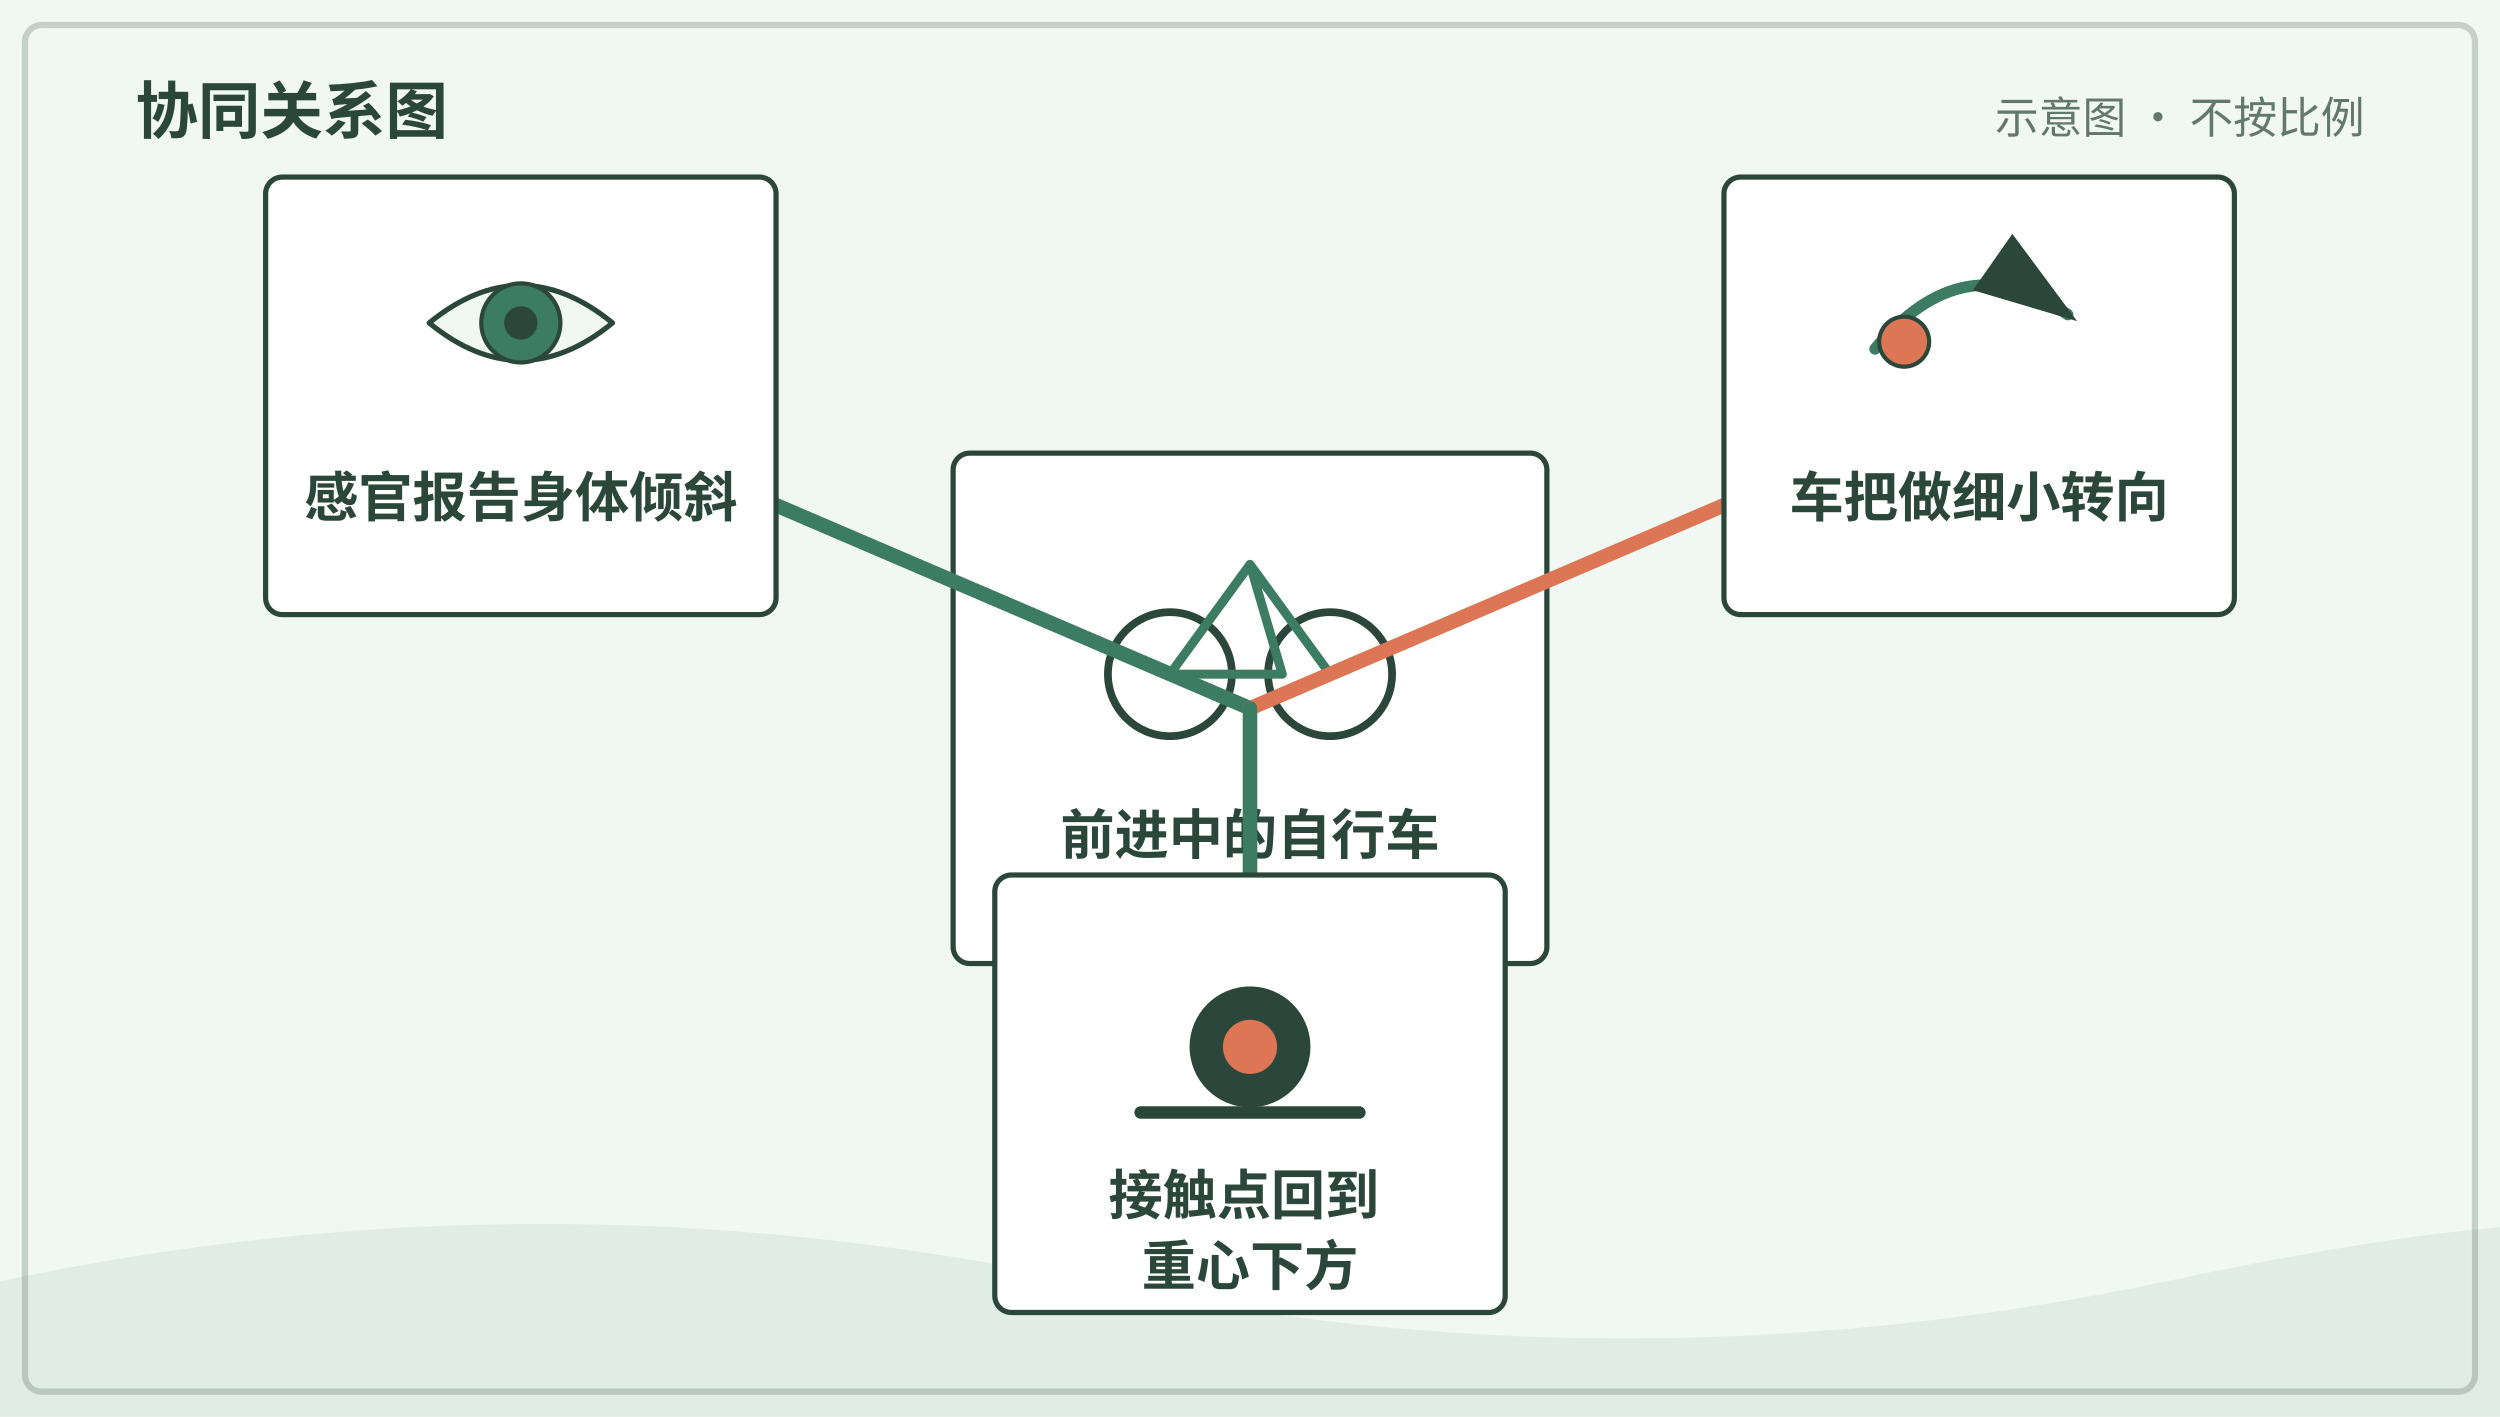
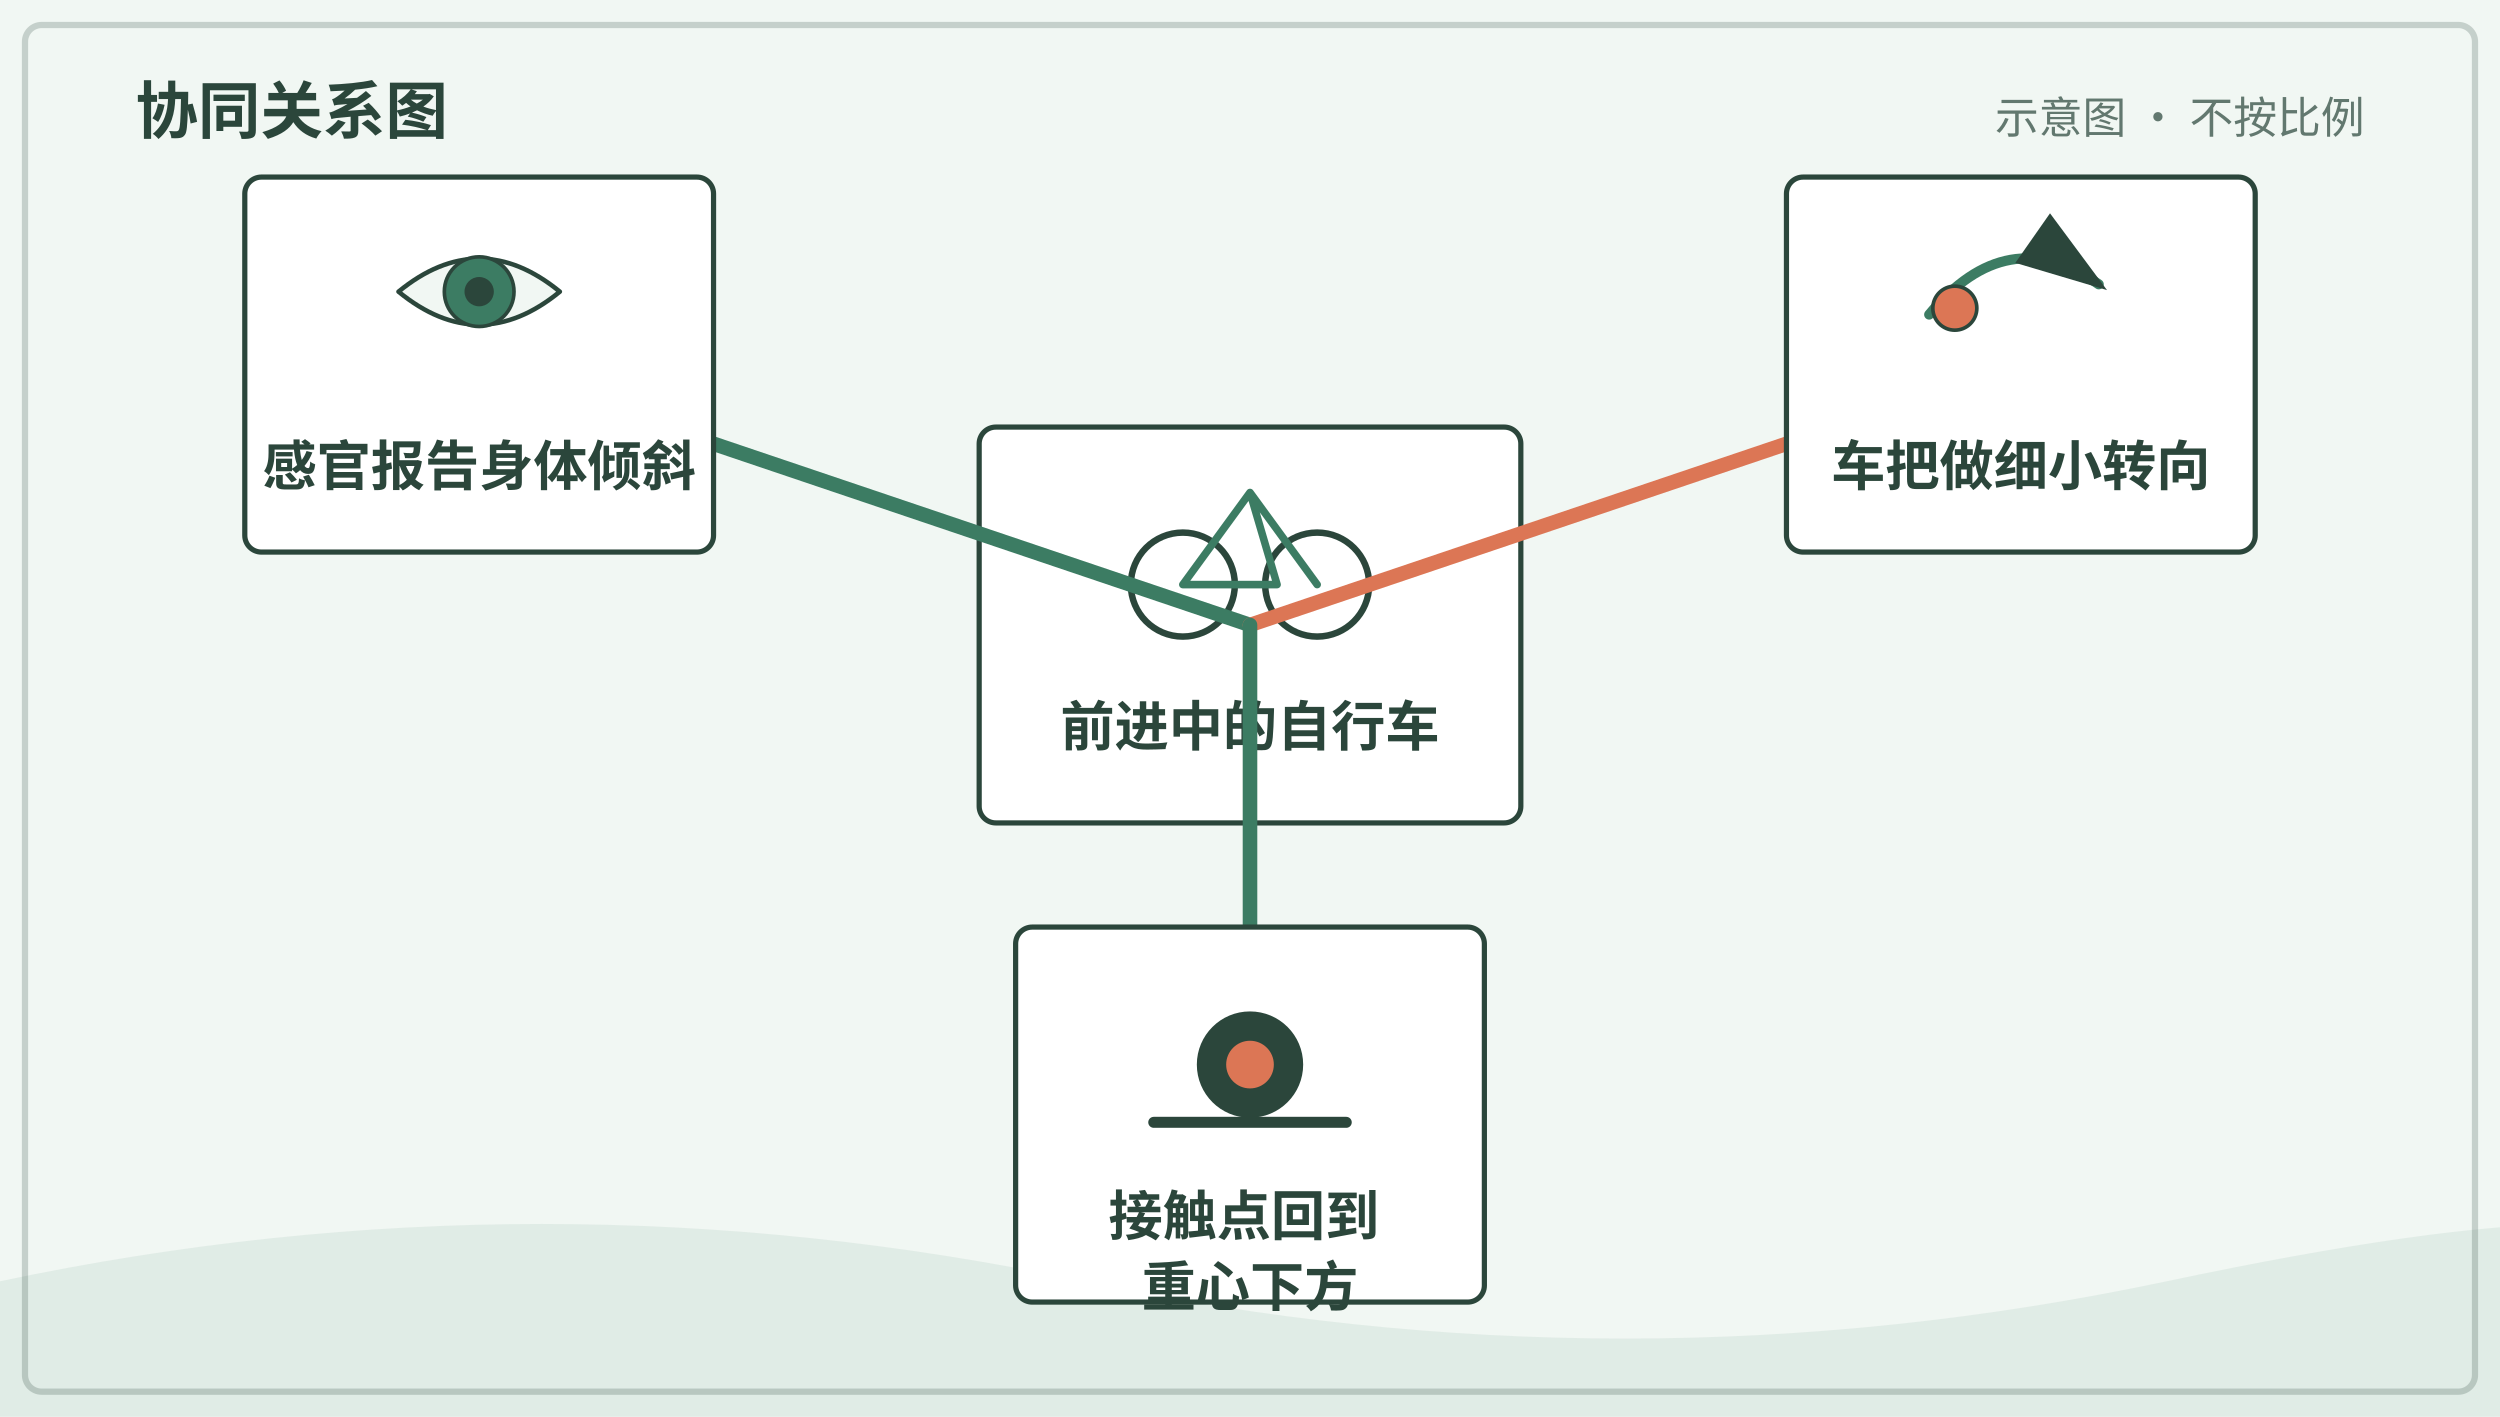
<svg xmlns="http://www.w3.org/2000/svg" width="1200" height="680" viewBox="0 0 1200 680" role="img" aria-labelledby="title desc">
  <defs>
    <marker id="arrow" markerWidth="10" markerHeight="10" refX="8" refY="3" orient="auto" markerUnits="strokeWidth">
      <path d="M0,0 L0,6 L9,3 z" fill="#2b463b" />
    </marker>
  </defs>
  <rect width="1200" height="680" fill="#f1f7f3" />
  <path d="M0,615 Q260,560 520,615 T1040,615 T1300,615 V680 H0 Z" fill="#3c7c63" opacity="0.09" />
  <text x="65" y="64" fill="#2b463b" font-family="system-ui, PingFang SC, Noto Sans CJK SC, sans-serif" font-size="30" font-weight="750">协同关系图</text>
  <text x="1135" y="64" text-anchor="end" fill="#2b463b" opacity="0.72" font-family="system-ui, PingFang SC, Noto Sans CJK SC, sans-serif" font-size="21">示意图 · 不按比例</text>
-   <rect x="457.5" y="217.5" width="285" height="245" rx="8" fill="#ffffff" stroke="#2b463b" stroke-width="2.5" />
-   <circle cx="561.56" cy="323.6" r="29.76" fill="none" stroke="#2b463b" stroke-width="3.72" />
-   <circle cx="638.44" cy="323.6" r="29.76" fill="none" stroke="#2b463b" stroke-width="3.72" />
-   <path d="M561.56,323.6 L600,270.9 L615.5,323.6 Z M600,270.9 L638.44,323.6" fill="none" stroke="#3c7c63" stroke-width="4.34" stroke-linecap="round" stroke-linejoin="round" />
-   <text x="600" y="410" text-anchor="middle" fill="#2b463b" font-family="system-ui, PingFang SC, Noto Sans CJK SC, sans-serif" font-size="26" font-weight="650">
+   <rect x="470.0" y="205.0" width="260" height="190" rx="8" fill="#ffffff" stroke="#2b463b" stroke-width="2.5" />
+   <circle cx="567.76" cy="280.6" r="24.96" fill="none" stroke="#2b463b" stroke-width="3.12" />
+   <circle cx="632.24" cy="280.6" r="24.96" fill="none" stroke="#2b463b" stroke-width="3.12" />
+   <path d="M567.76,280.6 L600,236.4 L613.0,280.6 Z M600,236.4 L632.24,280.6" fill="none" stroke="#3c7c63" stroke-width="3.64" stroke-linecap="round" stroke-linejoin="round" />
+   <text x="600" y="358" text-anchor="middle" fill="#2b463b" font-family="system-ui, PingFang SC, Noto Sans CJK SC, sans-serif" font-size="26" font-weight="650">
    <tspan x="600" dy="0">前进中的自行车</tspan>
  </text>
-   <line x1="600" y1="340" x2="250" y2="190" stroke="#3c7c63" stroke-width="7" stroke-linecap="round" />
-   <rect x="127.5" y="85.0" width="245" height="210" rx="8" fill="#ffffff" stroke="#2b463b" stroke-width="2.5" />
-   <path d="M206.0,155 Q250,119.0 294.0,155 Q250,191.0 206.0,155 Z" fill="#f1f7f3" stroke="#2b463b" stroke-width="2.5" stroke-linecap="round" stroke-linejoin="round" />
-   <circle cx="250" cy="155" r="19.0" fill="#3c7c63" stroke="#2b463b" stroke-width="2.0" />
-   <circle cx="250" cy="155" r="8.0" fill="#2b463b" stroke="none" stroke-width="0" />
-   <text x="250" y="248" text-anchor="middle" fill="#2b463b" font-family="system-ui, PingFang SC, Noto Sans CJK SC, sans-serif" font-size="26" font-weight="650">
-     <tspan x="250" dy="0">感官报告身体倾斜</tspan>
+   <line x1="600" y1="300" x2="230" y2="175" stroke="#3c7c63" stroke-width="7" stroke-linecap="round" />
+   <rect x="117.5" y="85.0" width="225" height="180" rx="8" fill="#ffffff" stroke="#2b463b" stroke-width="2.5" />
+   <path d="M191.28,140 Q230,108.32 268.72,140 Q230,171.68 191.28,140 Z" fill="#f1f7f3" stroke="#2b463b" stroke-width="2.2" stroke-linecap="round" stroke-linejoin="round" />
+   <circle cx="230" cy="140" r="16.72" fill="#3c7c63" stroke="#2b463b" stroke-width="1.76" />
+   <circle cx="230" cy="140" r="7.04" fill="#2b463b" stroke="none" stroke-width="0" />
+   <text x="230" y="233" text-anchor="middle" fill="#2b463b" font-family="system-ui, PingFang SC, Noto Sans CJK SC, sans-serif" font-size="26" font-weight="650">
+     <tspan x="230" dy="0">感官报告身体倾斜</tspan>
  </text>
-   <line x1="600" y1="340" x2="950" y2="190" stroke="#dc7655" stroke-width="7" stroke-linecap="round" />
-   <rect x="827.5" y="85.0" width="245" height="210" rx="8" fill="#ffffff" stroke="#2b463b" stroke-width="2.5" />
-   <path d="M900.0,167.5 Q942.5,116.0 992.5,151.0" fill="none" stroke="#3c7c63" stroke-width="5.5" stroke-linecap="round" stroke-linejoin="round" marker-end="url(#arrow)" />
-   <circle cx="914.0" cy="164.0" r="12.0" fill="#dc7655" stroke="#2b463b" stroke-width="2.0" />
-   <text x="950" y="248" text-anchor="middle" fill="#2b463b" font-family="system-ui, PingFang SC, Noto Sans CJK SC, sans-serif" font-size="26" font-weight="650">
-     <tspan x="950" dy="0">车把做细小转向</tspan>
+   <line x1="600" y1="300" x2="970" y2="175" stroke="#dc7655" stroke-width="7" stroke-linecap="round" />
+   <rect x="857.5" y="85.0" width="225" height="180" rx="8" fill="#ffffff" stroke="#2b463b" stroke-width="2.5" />
+   <path d="M926.0,151.0 Q963.4,105.68 1007.4,136.48" fill="none" stroke="#3c7c63" stroke-width="4.84" stroke-linecap="round" stroke-linejoin="round" marker-end="url(#arrow)" />
+   <circle cx="938.32" cy="147.92" r="10.56" fill="#dc7655" stroke="#2b463b" stroke-width="1.76" />
+   <text x="970" y="233" text-anchor="middle" fill="#2b463b" font-family="system-ui, PingFang SC, Noto Sans CJK SC, sans-serif" font-size="26" font-weight="650">
+     <tspan x="970" dy="0">车把做细小转向</tspan>
  </text>
-   <line x1="600" y1="340" x2="600" y2="525" stroke="#3c7c63" stroke-width="7" stroke-linecap="round" />
-   <rect x="477.5" y="420.0" width="245" height="210" rx="8" fill="#ffffff" stroke="#2b463b" stroke-width="2.5" />
-   <circle cx="600" cy="502.5" r="29.0" fill="#2b463b" stroke="none" stroke-width="0" />
-   <circle cx="600" cy="502.5" r="13.0" fill="#dc7655" stroke="none" stroke-width="0" />
-   <line x1="547.5" y1="534.0" x2="652.5" y2="534.0" stroke="#2b463b" stroke-width="6.0" stroke-linecap="round" />
-   <text x="600" y="583" text-anchor="middle" fill="#2b463b" font-family="system-ui, PingFang SC, Noto Sans CJK SC, sans-serif" font-size="26" font-weight="650">
+   <line x1="600" y1="300" x2="600" y2="535" stroke="#3c7c63" stroke-width="7" stroke-linecap="round" />
+   <rect x="487.5" y="445.0" width="225" height="180" rx="8" fill="#ffffff" stroke="#2b463b" stroke-width="2.5" />
+   <circle cx="600" cy="511.0" r="25.52" fill="#2b463b" stroke="none" stroke-width="0" />
+   <circle cx="600" cy="511.0" r="11.44" fill="#dc7655" stroke="none" stroke-width="0" />
+   <line x1="553.8" y1="538.72" x2="646.2" y2="538.72" stroke="#2b463b" stroke-width="5.28" stroke-linecap="round" />
+   <text x="600" y="593" text-anchor="middle" fill="#2b463b" font-family="system-ui, PingFang SC, Noto Sans CJK SC, sans-serif" font-size="26" font-weight="650">
    <tspan x="600" dy="0">接触点回到</tspan>
    <tspan x="600" dy="34">重心下方</tspan>
  </text>
  <rect x="12" y="12" width="1176" height="656" rx="8" fill="none" stroke="#2b463b" stroke-width="3" opacity="0.22" />
</svg>
